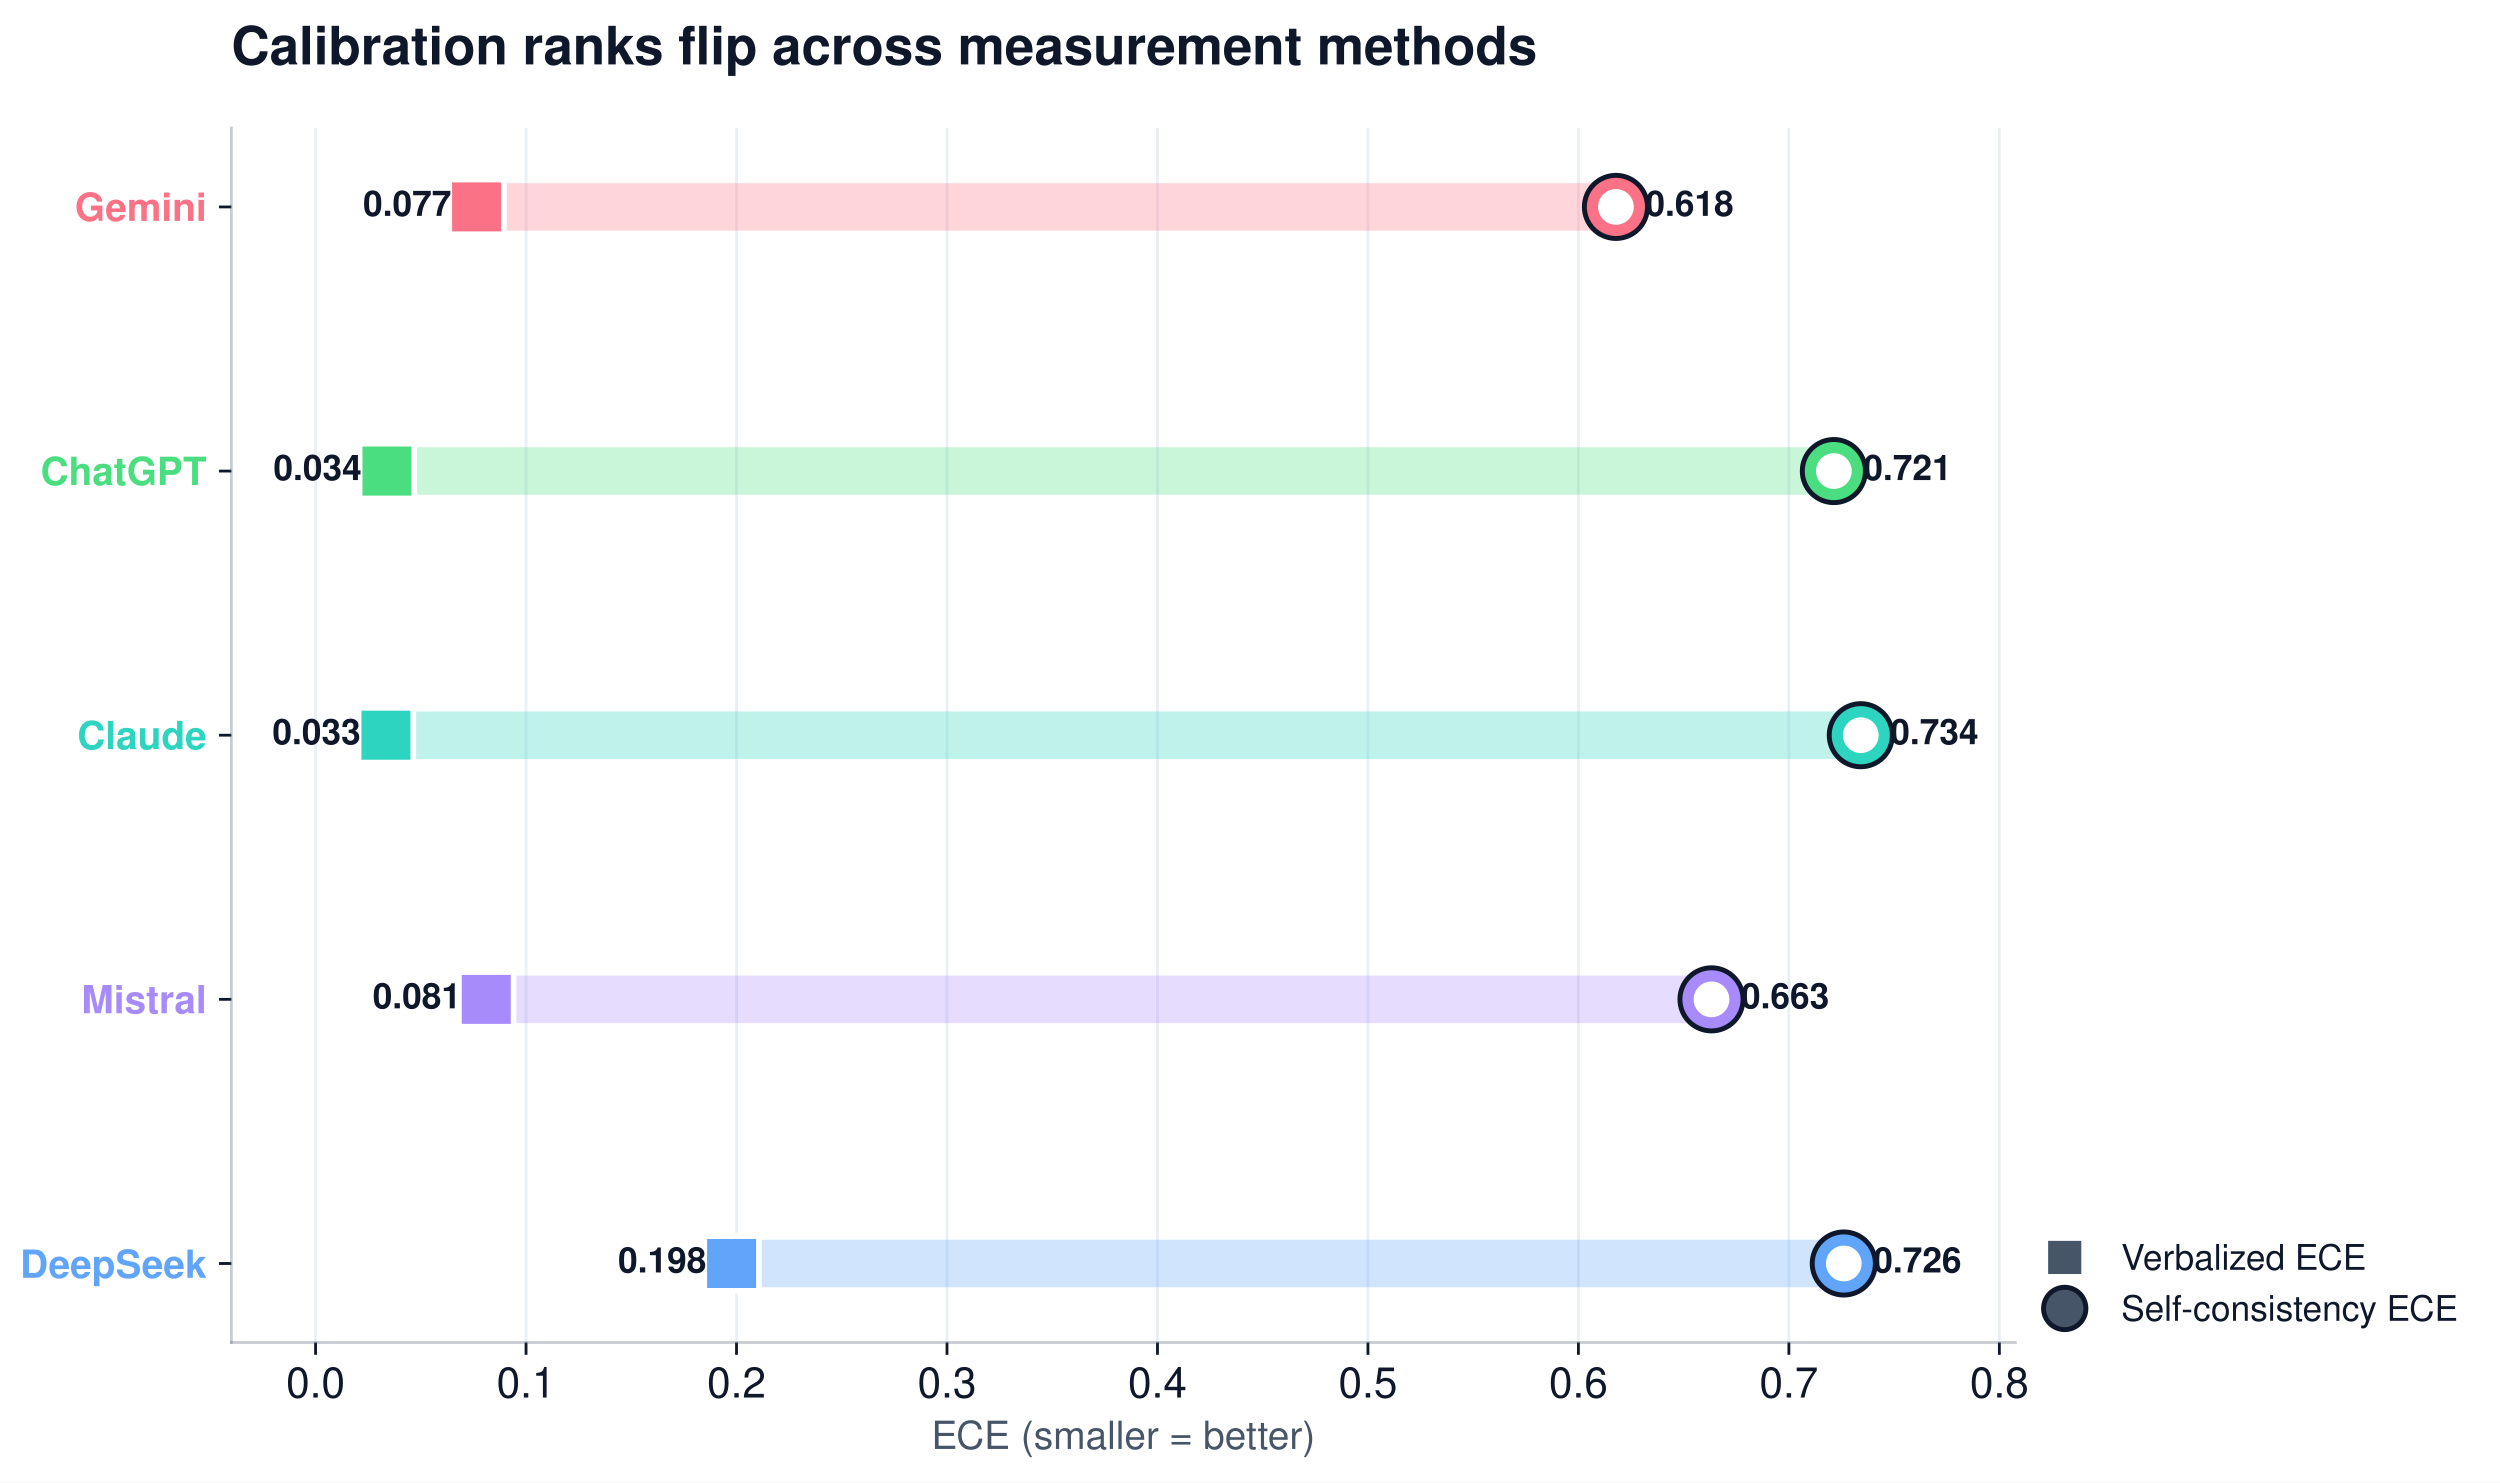
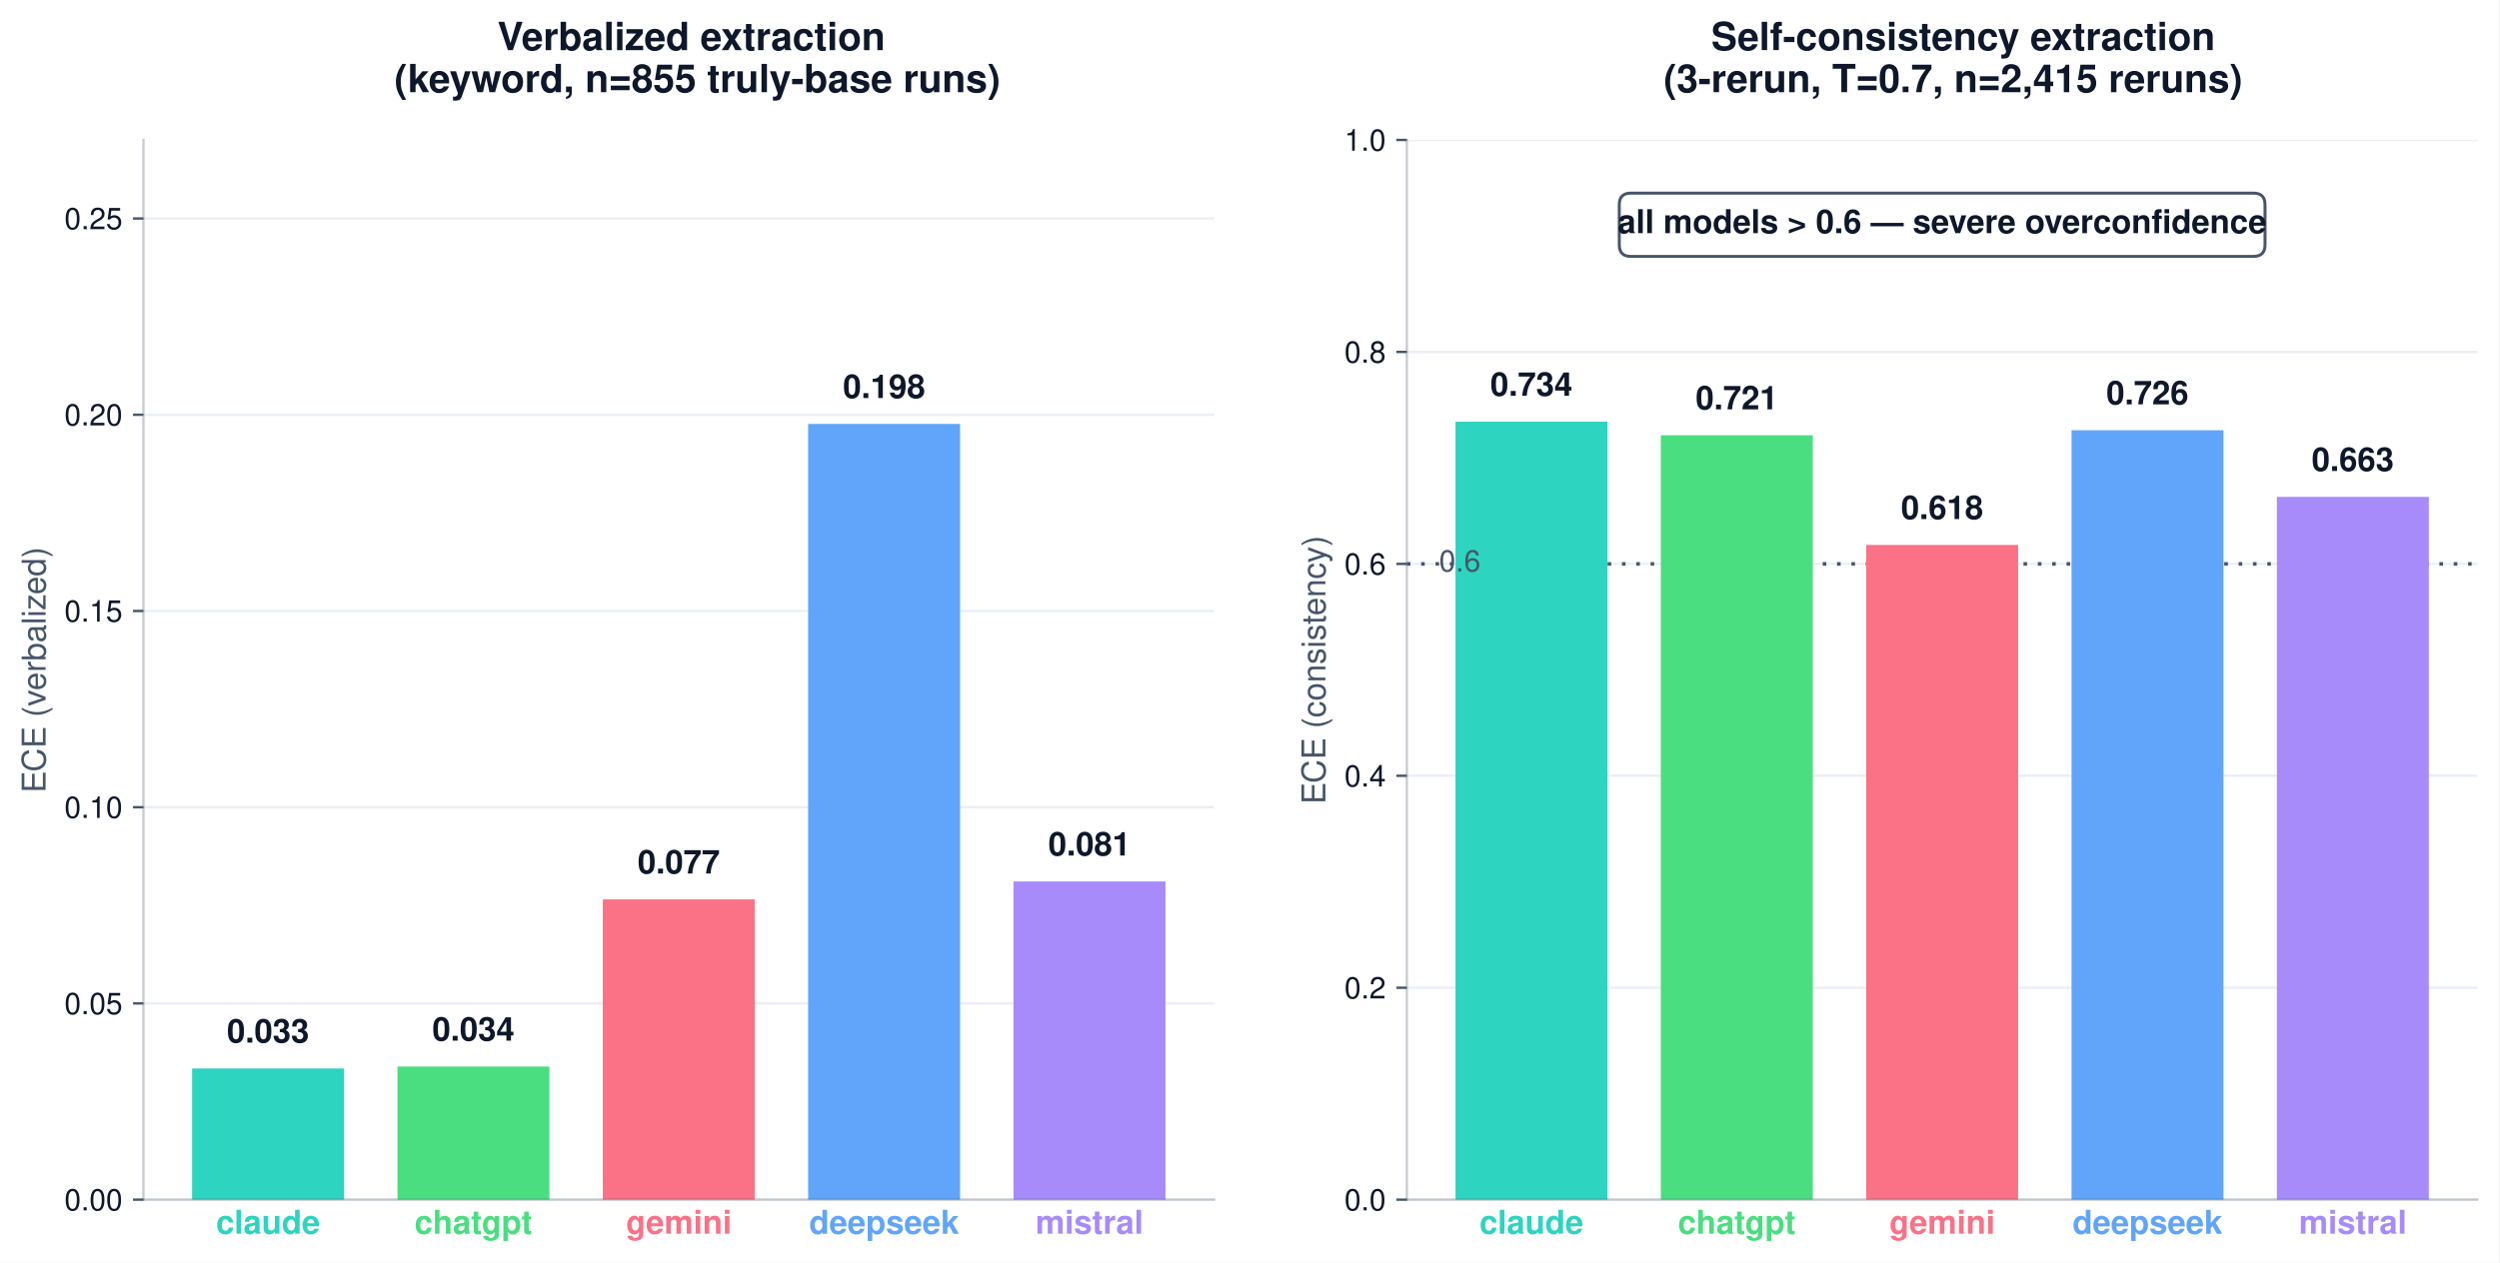
- <svg xmlns="http://www.w3.org/2000/svg" xmlns:xlink="http://www.w3.org/1999/xlink" width="708.422pt" height="420.075pt" viewBox="0 0 708.422 420.075" version="1.1">
+ <svg xmlns="http://www.w3.org/2000/svg" xmlns:xlink="http://www.w3.org/1999/xlink" width="836.411pt" height="422.738pt" viewBox="0 0 836.411 422.738" version="1.1">
  <defs>
    <style type="text/css">*{stroke-linejoin: round; stroke-linecap: butt}</style>
  </defs>
  <g id="figure_1">
    <g id="patch_1">
-       <path d="M 0 420.075  L 708.422 420.075  L 708.422 0  L 0 0  z " style="fill: #ffffff" />
+       <path d="M 0 422.738  L 836.411 422.738  L 836.411 0  L 0 0  z " style="fill: #ffffff" />
    </g>
    <g id="axes_1">
      <g id="patch_2">
-         <path d="M 65.567 380.416  L 571.077 380.416  L 571.077 36.253  L 65.567 36.253  z " style="fill: #ffffff" />
+         <path d="M 48.011 401.687  L 406.36 401.687  L 406.36 46.871  L 48.011 46.871  z " style="fill: #ffffff" />
      </g>
      <g id="matplotlib.axis_1">
        <g id="xtick_1">
-           <g id="line2d_1">
-             <path d="M 89.423 380.416  L 89.423 36.253  " clip-path="url(#p589577b8d1)" style="fill: none; stroke: #e2e8f0; stroke-opacity: 0.7; stroke-width: 0.8; stroke-linecap: square" />
-           </g>
-           <g id="line2d_2">
-             <defs>
-               <path id="m0f02cc2e3a" d="M 0 0  L 0 3.5  " style="stroke: #0f172a; stroke-width: 0.8" />
-             </defs>
-             <g>
-               <use xlink:href="#m0f02cc2e3a" x="89.423" y="380.416" style="fill: #0f172a; stroke: #0f172a; stroke-width: 0.8" />
-             </g>
-           </g>
+           <g id="line2d_1" />
          <g id="text_1">
-             <text style="font-size: 12px; font-family: 'Helvetica', 'Arial', 'DejaVu Sans', sans-serif; text-anchor: middle; fill: #0f172a" x="89.423" y="396.024" transform="rotate(-0 89.42326 396.0238)">0.0</text>
+             <text style="font-weight: 700; font-size: 11px; font-family: 'Helvetica', 'Arial', 'DejaVu Sans', sans-serif; text-anchor: middle; fill: #2dd4bf" x="89.729" y="413.078" transform="rotate(-0 89.72924 413.0782)">claude</text>
          </g>
        </g>
        <g id="xtick_2">
-           <g id="line2d_3">
-             <path d="M 149.065 380.416  L 149.065 36.253  " clip-path="url(#p589577b8d1)" style="fill: none; stroke: #e2e8f0; stroke-opacity: 0.7; stroke-width: 0.8; stroke-linecap: square" />
-           </g>
-           <g id="line2d_4">
-             <g>
-               <use xlink:href="#m0f02cc2e3a" x="149.065" y="380.416" style="fill: #0f172a; stroke: #0f172a; stroke-width: 0.8" />
-             </g>
-           </g>
+           <g id="line2d_2" />
          <g id="text_2">
-             <text style="font-size: 12px; font-family: 'Helvetica', 'Arial', 'DejaVu Sans', sans-serif; text-anchor: middle; fill: #0f172a" x="149.065" y="396.024" transform="rotate(-0 149.065 396.0238)">0.1</text>
+             <text style="font-weight: 700; font-size: 11px; font-family: 'Helvetica', 'Arial', 'DejaVu Sans', sans-serif; text-anchor: middle; fill: #4ade80" x="158.457" y="413.104" transform="rotate(-0 158.4574 413.1039)">chatgpt</text>
          </g>
        </g>
        <g id="xtick_3">
-           <g id="line2d_5">
-             <path d="M 208.707 380.416  L 208.707 36.253  " clip-path="url(#p589577b8d1)" style="fill: none; stroke: #e2e8f0; stroke-opacity: 0.7; stroke-width: 0.8; stroke-linecap: square" />
-           </g>
-           <g id="line2d_6">
-             <g>
-               <use xlink:href="#m0f02cc2e3a" x="208.707" y="380.416" style="fill: #0f172a; stroke: #0f172a; stroke-width: 0.8" />
-             </g>
-           </g>
+           <g id="line2d_3" />
          <g id="text_3">
-             <text style="font-size: 12px; font-family: 'Helvetica', 'Arial', 'DejaVu Sans', sans-serif; text-anchor: middle; fill: #0f172a" x="208.707" y="396.024" transform="rotate(-0 208.7067 396.0238)">0.2</text>
+             <text style="font-weight: 700; font-size: 11px; font-family: 'Helvetica', 'Arial', 'DejaVu Sans', sans-serif; text-anchor: middle; fill: #fb7185" x="227.186" y="413.078" transform="rotate(-0 227.1856 413.0782)">gemini</text>
          </g>
        </g>
        <g id="xtick_4">
-           <g id="line2d_7">
-             <path d="M 268.348 380.416  L 268.348 36.253  " clip-path="url(#p589577b8d1)" style="fill: none; stroke: #e2e8f0; stroke-opacity: 0.7; stroke-width: 0.8; stroke-linecap: square" />
-           </g>
-           <g id="line2d_8">
-             <g>
-               <use xlink:href="#m0f02cc2e3a" x="268.348" y="380.416" style="fill: #0f172a; stroke: #0f172a; stroke-width: 0.8" />
-             </g>
-           </g>
+           <g id="line2d_4" />
          <g id="text_4">
-             <text style="font-size: 12px; font-family: 'Helvetica', 'Arial', 'DejaVu Sans', sans-serif; text-anchor: middle; fill: #0f172a" x="268.348" y="396.024" transform="rotate(-0 268.3485 396.0238)">0.3</text>
+             <text style="font-weight: 700; font-size: 11px; font-family: 'Helvetica', 'Arial', 'DejaVu Sans', sans-serif; text-anchor: middle; fill: #60a5fa" x="295.914" y="413.104" transform="rotate(-0 295.9137 413.1039)">deepseek</text>
          </g>
        </g>
        <g id="xtick_5">
-           <g id="line2d_9">
-             <path d="M 327.99 380.416  L 327.99 36.253  " clip-path="url(#p589577b8d1)" style="fill: none; stroke: #e2e8f0; stroke-opacity: 0.7; stroke-width: 0.8; stroke-linecap: square" />
-           </g>
-           <g id="line2d_10">
-             <g>
-               <use xlink:href="#m0f02cc2e3a" x="327.99" y="380.416" style="fill: #0f172a; stroke: #0f172a; stroke-width: 0.8" />
-             </g>
-           </g>
+           <g id="line2d_5" />
          <g id="text_5">
-             <text style="font-size: 12px; font-family: 'Helvetica', 'Arial', 'DejaVu Sans', sans-serif; text-anchor: middle; fill: #0f172a" x="327.99" y="396.024" transform="rotate(-0 327.9902 396.0238)">0.4</text>
-           </g>
-         </g>
-         <g id="xtick_6">
-           <g id="line2d_11">
-             <path d="M 387.632 380.416  L 387.632 36.253  " clip-path="url(#p589577b8d1)" style="fill: none; stroke: #e2e8f0; stroke-opacity: 0.7; stroke-width: 0.8; stroke-linecap: square" />
-           </g>
-           <g id="line2d_12">
-             <g>
-               <use xlink:href="#m0f02cc2e3a" x="387.632" y="380.416" style="fill: #0f172a; stroke: #0f172a; stroke-width: 0.8" />
-             </g>
-           </g>
-           <g id="text_6">
-             <text style="font-size: 12px; font-family: 'Helvetica', 'Arial', 'DejaVu Sans', sans-serif; text-anchor: middle; fill: #0f172a" x="387.632" y="396.024" transform="rotate(-0 387.6319 396.0238)">0.5</text>
-           </g>
-         </g>
-         <g id="xtick_7">
-           <g id="line2d_13">
-             <path d="M 447.274 380.416  L 447.274 36.253  " clip-path="url(#p589577b8d1)" style="fill: none; stroke: #e2e8f0; stroke-opacity: 0.7; stroke-width: 0.8; stroke-linecap: square" />
-           </g>
-           <g id="line2d_14">
-             <g>
-               <use xlink:href="#m0f02cc2e3a" x="447.274" y="380.416" style="fill: #0f172a; stroke: #0f172a; stroke-width: 0.8" />
-             </g>
-           </g>
-           <g id="text_7">
-             <text style="font-size: 12px; font-family: 'Helvetica', 'Arial', 'DejaVu Sans', sans-serif; text-anchor: middle; fill: #0f172a" x="447.274" y="396.024" transform="rotate(-0 447.2737 396.0238)">0.6</text>
-           </g>
-         </g>
-         <g id="xtick_8">
-           <g id="line2d_15">
-             <path d="M 506.915 380.416  L 506.915 36.253  " clip-path="url(#p589577b8d1)" style="fill: none; stroke: #e2e8f0; stroke-opacity: 0.7; stroke-width: 0.8; stroke-linecap: square" />
-           </g>
-           <g id="line2d_16">
-             <g>
-               <use xlink:href="#m0f02cc2e3a" x="506.915" y="380.416" style="fill: #0f172a; stroke: #0f172a; stroke-width: 0.8" />
-             </g>
-           </g>
-           <g id="text_8">
-             <text style="font-size: 12px; font-family: 'Helvetica', 'Arial', 'DejaVu Sans', sans-serif; text-anchor: middle; fill: #0f172a" x="506.915" y="396.024" transform="rotate(-0 506.9154 396.0238)">0.7</text>
-           </g>
-         </g>
-         <g id="xtick_9">
-           <g id="line2d_17">
-             <path d="M 566.557 380.416  L 566.557 36.253  " clip-path="url(#p589577b8d1)" style="fill: none; stroke: #e2e8f0; stroke-opacity: 0.7; stroke-width: 0.8; stroke-linecap: square" />
-           </g>
-           <g id="line2d_18">
-             <g>
-               <use xlink:href="#m0f02cc2e3a" x="566.557" y="380.416" style="fill: #0f172a; stroke: #0f172a; stroke-width: 0.8" />
-             </g>
-           </g>
-           <g id="text_9">
-             <text style="font-size: 12px; font-family: 'Helvetica', 'Arial', 'DejaVu Sans', sans-serif; text-anchor: middle; fill: #0f172a" x="566.557" y="396.024" transform="rotate(-0 566.5571 396.0238)">0.8</text>
-           </g>
-         </g>
-         <g id="text_10">
-           <text style="font-size: 11px; font-family: 'Helvetica', 'Arial', 'DejaVu Sans', sans-serif; text-anchor: middle; fill: #475569" x="318.322" y="410.582" transform="rotate(-0 318.3216 410.5825)">ECE (smaller = better)</text>
+             <text style="font-weight: 700; font-size: 11px; font-family: 'Helvetica', 'Arial', 'DejaVu Sans', sans-serif; text-anchor: middle; fill: #a78bfa" x="364.642" y="413.078" transform="rotate(-0 364.6419 413.0782)">mistral</text>
+           </g>
        </g>
      </g>
      <g id="matplotlib.axis_2">
        <g id="ytick_1">
-           <g id="line2d_19">
+           <g id="line2d_6">
+             <path d="M 48.011 401.687  L 406.36 401.687  " clip-path="url(#p4d37d60628)" style="fill: none; stroke: #e2e8f0; stroke-opacity: 0.7; stroke-width: 0.8; stroke-linecap: square" />
+           </g>
+           <g id="line2d_7">
            <defs>
-               <path id="m37e18a5973" d="M 0 0  L -3.5 0  " style="stroke: #0f172a; stroke-width: 0.8" />
+               <path id="m465408cf88" d="M 0 0  L -3.5 0  " style="stroke: #475569; stroke-width: 0.8" />
            </defs>
            <g>
-               <use xlink:href="#m37e18a5973" x="65.567" y="58.633" style="fill: #0f172a; stroke: #0f172a; stroke-width: 0.8" />
+               <use xlink:href="#m465408cf88" x="48.011" y="401.687" style="fill: #475569; stroke: #475569; stroke-width: 0.8" />
+             </g>
+           </g>
+           <g id="text_6">
+             <text style="font-size: 10px; font-family: 'Helvetica', 'Arial', 'DejaVu Sans', sans-serif; text-anchor: end; fill: #0f172a" x="41.011" y="405.274" transform="rotate(-0 41.01125 405.2741)">0.00</text>
+           </g>
+         </g>
+         <g id="ytick_2">
+           <g id="line2d_8">
+             <path d="M 48.011 335.981  L 406.36 335.981  " clip-path="url(#p4d37d60628)" style="fill: none; stroke: #e2e8f0; stroke-opacity: 0.7; stroke-width: 0.8; stroke-linecap: square" />
+           </g>
+           <g id="line2d_9">
+             <g>
+               <use xlink:href="#m465408cf88" x="48.011" y="335.981" style="fill: #475569; stroke: #475569; stroke-width: 0.8" />
+             </g>
+           </g>
+           <g id="text_7">
+             <text style="font-size: 10px; font-family: 'Helvetica', 'Arial', 'DejaVu Sans', sans-serif; text-anchor: end; fill: #0f172a" x="41.011" y="339.567" transform="rotate(-0 41.01125 339.5674)">0.05</text>
+           </g>
+         </g>
+         <g id="ytick_3">
+           <g id="line2d_10">
+             <path d="M 48.011 270.274  L 406.36 270.274  " clip-path="url(#p4d37d60628)" style="fill: none; stroke: #e2e8f0; stroke-opacity: 0.7; stroke-width: 0.8; stroke-linecap: square" />
+           </g>
+           <g id="line2d_11">
+             <g>
+               <use xlink:href="#m465408cf88" x="48.011" y="270.274" style="fill: #475569; stroke: #475569; stroke-width: 0.8" />
+             </g>
+           </g>
+           <g id="text_8">
+             <text style="font-size: 10px; font-family: 'Helvetica', 'Arial', 'DejaVu Sans', sans-serif; text-anchor: end; fill: #0f172a" x="41.011" y="273.861" transform="rotate(-0 41.01125 273.8608)">0.10</text>
+           </g>
+         </g>
+         <g id="ytick_4">
+           <g id="line2d_12">
+             <path d="M 48.011 204.567  L 406.36 204.567  " clip-path="url(#p4d37d60628)" style="fill: none; stroke: #e2e8f0; stroke-opacity: 0.7; stroke-width: 0.8; stroke-linecap: square" />
+           </g>
+           <g id="line2d_13">
+             <g>
+               <use xlink:href="#m465408cf88" x="48.011" y="204.567" style="fill: #475569; stroke: #475569; stroke-width: 0.8" />
+             </g>
+           </g>
+           <g id="text_9">
+             <text style="font-size: 10px; font-family: 'Helvetica', 'Arial', 'DejaVu Sans', sans-serif; text-anchor: end; fill: #0f172a" x="41.011" y="208.154" transform="rotate(-0 41.01125 208.1541)">0.15</text>
+           </g>
+         </g>
+         <g id="ytick_5">
+           <g id="line2d_14">
+             <path d="M 48.011 138.861  L 406.36 138.861  " clip-path="url(#p4d37d60628)" style="fill: none; stroke: #e2e8f0; stroke-opacity: 0.7; stroke-width: 0.8; stroke-linecap: square" />
+           </g>
+           <g id="line2d_15">
+             <g>
+               <use xlink:href="#m465408cf88" x="48.011" y="138.861" style="fill: #475569; stroke: #475569; stroke-width: 0.8" />
+             </g>
+           </g>
+           <g id="text_10">
+             <text style="font-size: 10px; font-family: 'Helvetica', 'Arial', 'DejaVu Sans', sans-serif; text-anchor: end; fill: #0f172a" x="41.011" y="142.447" transform="rotate(-0 41.01125 142.4474)">0.20</text>
+           </g>
+         </g>
+         <g id="ytick_6">
+           <g id="line2d_16">
+             <path d="M 48.011 73.154  L 406.36 73.154  " clip-path="url(#p4d37d60628)" style="fill: none; stroke: #e2e8f0; stroke-opacity: 0.7; stroke-width: 0.8; stroke-linecap: square" />
+           </g>
+           <g id="line2d_17">
+             <g>
+               <use xlink:href="#m465408cf88" x="48.011" y="73.154" style="fill: #475569; stroke: #475569; stroke-width: 0.8" />
            </g>
          </g>
          <g id="text_11">
-             <text style="font-weight: 700; font-size: 11px; font-family: 'Helvetica', 'Arial', 'DejaVu Sans', sans-serif; text-anchor: end; fill: #fb7185" x="58.567" y="62.579" transform="rotate(-0 58.56656 62.57881)">Gemini</text>
-           </g>
-         </g>
-         <g id="ytick_2">
-           <g id="line2d_20">
-             <g>
-               <use xlink:href="#m37e18a5973" x="65.567" y="133.484" style="fill: #0f172a; stroke: #0f172a; stroke-width: 0.8" />
-             </g>
-           </g>
-           <g id="text_12">
-             <text style="font-weight: 700; font-size: 11px; font-family: 'Helvetica', 'Arial', 'DejaVu Sans', sans-serif; text-anchor: end; fill: #4ade80" x="58.567" y="137.429" transform="rotate(-0 58.56656 137.4293)">ChatGPT</text>
-           </g>
-         </g>
-         <g id="ytick_3">
-           <g id="line2d_21">
-             <g>
-               <use xlink:href="#m37e18a5973" x="65.567" y="208.334" style="fill: #0f172a; stroke: #0f172a; stroke-width: 0.8" />
-             </g>
-           </g>
-           <g id="text_13">
-             <text style="font-weight: 700; font-size: 11px; font-family: 'Helvetica', 'Arial', 'DejaVu Sans', sans-serif; text-anchor: end; fill: #2dd4bf" x="58.567" y="212.28" transform="rotate(-0 58.56656 212.2798)">Claude</text>
-           </g>
-         </g>
-         <g id="ytick_4">
-           <g id="line2d_22">
-             <g>
-               <use xlink:href="#m37e18a5973" x="65.567" y="283.185" style="fill: #0f172a; stroke: #0f172a; stroke-width: 0.8" />
-             </g>
-           </g>
-           <g id="text_14">
-             <text style="font-weight: 700; font-size: 11px; font-family: 'Helvetica', 'Arial', 'DejaVu Sans', sans-serif; text-anchor: end; fill: #a78bfa" x="58.567" y="287.13" transform="rotate(-0 58.56656 287.1302)">Mistral</text>
-           </g>
-         </g>
-         <g id="ytick_5">
+             <text style="font-size: 10px; font-family: 'Helvetica', 'Arial', 'DejaVu Sans', sans-serif; text-anchor: end; fill: #0f172a" x="41.011" y="76.741" transform="rotate(-0 41.01125 76.74076)">0.25</text>
+           </g>
+         </g>
+         <g id="text_12">
+           <text style="font-size: 11px; font-family: 'Helvetica', 'Arial', 'DejaVu Sans', sans-serif; text-anchor: middle; fill: #475569" x="15.258" y="224.279" transform="rotate(-90 15.2575 224.2794)">ECE (verbalized)</text>
+         </g>
+       </g>
+       <g id="patch_3">
+         <path d="M 64.3 401.687  L 115.159 401.687  L 115.159 357.755  L 64.3 357.755  z " clip-path="url(#p4d37d60628)" style="fill: #2dd4bf" />
+       </g>
+       <g id="patch_4">
+         <path d="M 133.028 401.687  L 183.887 401.687  L 183.887 357.114  L 133.028 357.114  z " clip-path="url(#p4d37d60628)" style="fill: #4ade80" />
+       </g>
+       <g id="patch_5">
+         <path d="M 201.756 401.687  L 252.615 401.687  L 252.615 301.142  L 201.756 301.142  z " clip-path="url(#p4d37d60628)" style="fill: #fb7185" />
+       </g>
+       <g id="patch_6">
+         <path d="M 270.484 401.687  L 321.343 401.687  L 321.343 141.935  L 270.484 141.935  z " clip-path="url(#p4d37d60628)" style="fill: #60a5fa" />
+       </g>
+       <g id="patch_7">
+         <path d="M 339.212 401.687  L 390.071 401.687  L 390.071 295.122  L 339.212 295.122  z " clip-path="url(#p4d37d60628)" style="fill: #a78bfa" />
+       </g>
+       <g id="patch_8">
+         <path d="M 48.011 401.687  L 48.011 46.871  " style="fill: none; opacity: 0.3; stroke: #475569; stroke-width: 0.8; stroke-linejoin: miter; stroke-linecap: square" />
+       </g>
+       <g id="patch_9">
+         <path d="M 48.011 401.687  L 406.36 401.687  " style="fill: none; opacity: 0.3; stroke: #475569; stroke-width: 0.8; stroke-linejoin: miter; stroke-linecap: square" />
+       </g>
+       <g id="text_13">
+         <text style="font-weight: 700; font-size: 11px; font-family: 'Helvetica', 'Arial', 'DejaVu Sans', sans-serif; text-anchor: middle; fill: #0f172a" x="89.729" y="349.075" transform="rotate(-0 89.72924 349.0753)">0.033</text>
+       </g>
+       <g id="text_14">
+         <text style="font-weight: 700; font-size: 11px; font-family: 'Helvetica', 'Arial', 'DejaVu Sans', sans-serif; text-anchor: middle; fill: #0f172a" x="158.457" y="348.435" transform="rotate(-0 158.4574 348.4349)">0.034</text>
+       </g>
+       <g id="text_15">
+         <text style="font-weight: 700; font-size: 11px; font-family: 'Helvetica', 'Arial', 'DejaVu Sans', sans-serif; text-anchor: middle; fill: #0f172a" x="227.186" y="292.463" transform="rotate(-0 227.1856 292.4626)">0.077</text>
+       </g>
+       <g id="text_16">
+         <text style="font-weight: 700; font-size: 11px; font-family: 'Helvetica', 'Arial', 'DejaVu Sans', sans-serif; text-anchor: middle; fill: #0f172a" x="295.914" y="133.255" transform="rotate(-0 295.9137 133.2552)">0.198</text>
+       </g>
+       <g id="text_17">
+         <text style="font-weight: 700; font-size: 11px; font-family: 'Helvetica', 'Arial', 'DejaVu Sans', sans-serif; text-anchor: middle; fill: #0f172a" x="364.642" y="286.443" transform="rotate(-0 364.6419 286.4427)">0.081</text>
+       </g>
+       <g id="text_18">
+         <text style="font-weight: 700; font-size: 13px; font-family: 'Helvetica', 'Arial', 'DejaVu Sans', sans-serif; fill: #0f172a" transform="translate(166.4898 16.78831)">Verbalized extraction</text>
+         <text style="font-weight: 700; font-size: 13px; font-family: 'Helvetica', 'Arial', 'DejaVu Sans', sans-serif; fill: #0f172a" transform="translate(131.9961 30.87138)">(keyword, n=855 truly-base runs)</text>
+       </g>
+     </g>
+     <g id="axes_2">
+       <g id="patch_10">
+         <path d="M 470.863 401.687  L 829.211 401.687  L 829.211 46.871  L 470.863 46.871  z " style="fill: #ffffff" />
+       </g>
+       <g id="matplotlib.axis_3">
+         <g id="xtick_6">
+           <g id="line2d_18" />
+           <g id="text_19">
+             <text style="font-weight: 700; font-size: 11px; font-family: 'Helvetica', 'Arial', 'DejaVu Sans', sans-serif; text-anchor: middle; fill: #2dd4bf" x="512.581" y="413.078" transform="rotate(-0 512.5806 413.0782)">claude</text>
+           </g>
+         </g>
+         <g id="xtick_7">
+           <g id="line2d_19" />
+           <g id="text_20">
+             <text style="font-weight: 700; font-size: 11px; font-family: 'Helvetica', 'Arial', 'DejaVu Sans', sans-serif; text-anchor: middle; fill: #4ade80" x="581.309" y="413.104" transform="rotate(-0 581.3088 413.1039)">chatgpt</text>
+           </g>
+         </g>
+         <g id="xtick_8">
+           <g id="line2d_20" />
+           <g id="text_21">
+             <text style="font-weight: 700; font-size: 11px; font-family: 'Helvetica', 'Arial', 'DejaVu Sans', sans-serif; text-anchor: middle; fill: #fb7185" x="650.037" y="413.078" transform="rotate(-0 650.0369 413.0782)">gemini</text>
+           </g>
+         </g>
+         <g id="xtick_9">
+           <g id="line2d_21" />
+           <g id="text_22">
+             <text style="font-weight: 700; font-size: 11px; font-family: 'Helvetica', 'Arial', 'DejaVu Sans', sans-serif; text-anchor: middle; fill: #60a5fa" x="718.765" y="413.104" transform="rotate(-0 718.7651 413.1039)">deepseek</text>
+           </g>
+         </g>
+         <g id="xtick_10">
+           <g id="line2d_22" />
+           <g id="text_23">
+             <text style="font-weight: 700; font-size: 11px; font-family: 'Helvetica', 'Arial', 'DejaVu Sans', sans-serif; text-anchor: middle; fill: #a78bfa" x="787.493" y="413.078" transform="rotate(-0 787.4933 413.0782)">mistral</text>
+           </g>
+         </g>
+       </g>
+       <g id="matplotlib.axis_4">
+         <g id="ytick_7">
          <g id="line2d_23">
-             <g>
-               <use xlink:href="#m37e18a5973" x="65.567" y="358.035" style="fill: #0f172a; stroke: #0f172a; stroke-width: 0.8" />
-             </g>
-           </g>
-           <g id="text_15">
-             <text style="font-weight: 700; font-size: 11px; font-family: 'Helvetica', 'Arial', 'DejaVu Sans', sans-serif; text-anchor: end; fill: #60a5fa" x="58.567" y="362.088" transform="rotate(-0 58.56656 362.0881)">DeepSeek</text>
-           </g>
-         </g>
-       </g>
-       <g id="patch_3">
-         <path d="M 135.056 51.897  L 457.905 51.897  L 457.905 65.37  L 135.056 65.37  z " clip-path="url(#p589577b8d1)" style="fill: #fb7185; opacity: 0.3" />
-       </g>
-       <g id="patch_4">
-         <path d="M 109.653 126.747  L 519.659 126.747  L 519.659 140.22  L 109.653 140.22  z " clip-path="url(#p589577b8d1)" style="fill: #4ade80; opacity: 0.3" />
-       </g>
-       <g id="patch_5">
-         <path d="M 109.362 201.598  L 527.29 201.598  L 527.29 215.071  L 109.362 215.071  z " clip-path="url(#p589577b8d1)" style="fill: #2dd4bf; opacity: 0.3" />
-       </g>
-       <g id="patch_6">
-         <path d="M 137.788 276.448  L 484.985 276.448  L 484.985 289.921  L 137.788 289.921  z " clip-path="url(#p589577b8d1)" style="fill: #a78bfa; opacity: 0.3" />
-       </g>
-       <g id="patch_7">
-         <path d="M 207.312 351.299  L 522.474 351.299  L 522.474 364.772  L 207.312 364.772  z " clip-path="url(#p589577b8d1)" style="fill: #60a5fa; opacity: 0.3" />
-       </g>
-       <g id="patch_8">
-         <path d="M 65.567 380.416  L 65.567 36.253  " style="fill: none; opacity: 0.3; stroke: #475569; stroke-width: 0.8; stroke-linejoin: miter; stroke-linecap: square" />
-       </g>
-       <g id="patch_9">
-         <path d="M 65.567 380.416  L 571.077 380.416  " style="fill: none; opacity: 0.3; stroke: #475569; stroke-width: 0.8; stroke-linejoin: miter; stroke-linecap: square" />
-       </g>
-       <g id="PathCollection_1">
-         <defs>
-           <path id="mabb46703cf" d="M -7.746 7.746  L 7.746 7.746  L 7.746 -7.746  L -7.746 -7.746  z " style="stroke: #ffffff; stroke-width: 1.6" />
-         </defs>
-         <g clip-path="url(#p589577b8d1)">
-           <use xlink:href="#mabb46703cf" x="135.056" y="58.633" style="fill: #fb7185; stroke: #ffffff; stroke-width: 1.6" />
-         </g>
-       </g>
-       <g id="PathCollection_2">
-         <defs>
-           <path id="maa3b8b1311" d="M 0 8.944  C 2.372 8.944 4.647 8.002 6.325 6.325  C 8.002 4.647 8.944 2.372 8.944 0  C 8.944 -2.372 8.002 -4.647 6.325 -6.325  C 4.647 -8.002 2.372 -8.944 0 -8.944  C -2.372 -8.944 -4.647 -8.002 -6.325 -6.325  C -8.002 -4.647 -8.944 -2.372 -8.944 0  C -8.944 2.372 -8.002 4.647 -6.325 6.325  C -4.647 8.002 -2.372 8.944 0 8.944  z " style="stroke: #0f172a; stroke-width: 1.4" />
-         </defs>
-         <g clip-path="url(#p589577b8d1)">
-           <use xlink:href="#maa3b8b1311" x="457.905" y="58.633" style="fill: #fb7185; stroke: #0f172a; stroke-width: 1.4" />
-         </g>
-       </g>
-       <g id="PathCollection_3">
-         <defs>
-           <path id="m60ca6f9d58" d="M -7.746 7.746  L 7.746 7.746  L 7.746 -7.746  L -7.746 -7.746  z " style="stroke: #ffffff; stroke-width: 1.6" />
-         </defs>
-         <g clip-path="url(#p589577b8d1)">
-           <use xlink:href="#m60ca6f9d58" x="109.653" y="133.484" style="fill: #4ade80; stroke: #ffffff; stroke-width: 1.6" />
-         </g>
-       </g>
-       <g id="PathCollection_4">
-         <defs>
-           <path id="mfe2cff156c" d="M 0 8.944  C 2.372 8.944 4.647 8.002 6.325 6.325  C 8.002 4.647 8.944 2.372 8.944 0  C 8.944 -2.372 8.002 -4.647 6.325 -6.325  C 4.647 -8.002 2.372 -8.944 0 -8.944  C -2.372 -8.944 -4.647 -8.002 -6.325 -6.325  C -8.002 -4.647 -8.944 -2.372 -8.944 0  C -8.944 2.372 -8.002 4.647 -6.325 6.325  C -4.647 8.002 -2.372 8.944 0 8.944  z " style="stroke: #0f172a; stroke-width: 1.4" />
-         </defs>
-         <g clip-path="url(#p589577b8d1)">
-           <use xlink:href="#mfe2cff156c" x="519.659" y="133.484" style="fill: #4ade80; stroke: #0f172a; stroke-width: 1.4" />
-         </g>
-       </g>
-       <g id="PathCollection_5">
-         <defs>
-           <path id="m6b8f0c0fa2" d="M -7.746 7.746  L 7.746 7.746  L 7.746 -7.746  L -7.746 -7.746  z " style="stroke: #ffffff; stroke-width: 1.6" />
-         </defs>
-         <g clip-path="url(#p589577b8d1)">
-           <use xlink:href="#m6b8f0c0fa2" x="109.362" y="208.334" style="fill: #2dd4bf; stroke: #ffffff; stroke-width: 1.6" />
-         </g>
-       </g>
-       <g id="PathCollection_6">
-         <defs>
-           <path id="md6d6c5db9b" d="M 0 8.944  C 2.372 8.944 4.647 8.002 6.325 6.325  C 8.002 4.647 8.944 2.372 8.944 0  C 8.944 -2.372 8.002 -4.647 6.325 -6.325  C 4.647 -8.002 2.372 -8.944 0 -8.944  C -2.372 -8.944 -4.647 -8.002 -6.325 -6.325  C -8.002 -4.647 -8.944 -2.372 -8.944 0  C -8.944 2.372 -8.002 4.647 -6.325 6.325  C -4.647 8.002 -2.372 8.944 0 8.944  z " style="stroke: #0f172a; stroke-width: 1.4" />
-         </defs>
-         <g clip-path="url(#p589577b8d1)">
-           <use xlink:href="#md6d6c5db9b" x="527.29" y="208.334" style="fill: #2dd4bf; stroke: #0f172a; stroke-width: 1.4" />
-         </g>
-       </g>
-       <g id="PathCollection_7">
-         <defs>
-           <path id="mdb3ee43f62" d="M -7.746 7.746  L 7.746 7.746  L 7.746 -7.746  L -7.746 -7.746  z " style="stroke: #ffffff; stroke-width: 1.6" />
-         </defs>
-         <g clip-path="url(#p589577b8d1)">
-           <use xlink:href="#mdb3ee43f62" x="137.788" y="283.185" style="fill: #a78bfa; stroke: #ffffff; stroke-width: 1.6" />
-         </g>
-       </g>
-       <g id="PathCollection_8">
-         <defs>
-           <path id="m62f8445bd3" d="M 0 8.944  C 2.372 8.944 4.647 8.002 6.325 6.325  C 8.002 4.647 8.944 2.372 8.944 0  C 8.944 -2.372 8.002 -4.647 6.325 -6.325  C 4.647 -8.002 2.372 -8.944 0 -8.944  C -2.372 -8.944 -4.647 -8.002 -6.325 -6.325  C -8.002 -4.647 -8.944 -2.372 -8.944 0  C -8.944 2.372 -8.002 4.647 -6.325 6.325  C -4.647 8.002 -2.372 8.944 0 8.944  z " style="stroke: #0f172a; stroke-width: 1.4" />
-         </defs>
-         <g clip-path="url(#p589577b8d1)">
-           <use xlink:href="#m62f8445bd3" x="484.985" y="283.185" style="fill: #a78bfa; stroke: #0f172a; stroke-width: 1.4" />
-         </g>
-       </g>
-       <g id="PathCollection_9">
-         <defs>
-           <path id="mb4dcc02bbf" d="M -7.746 7.746  L 7.746 7.746  L 7.746 -7.746  L -7.746 -7.746  z " style="stroke: #ffffff; stroke-width: 1.6" />
-         </defs>
-         <g clip-path="url(#p589577b8d1)">
-           <use xlink:href="#mb4dcc02bbf" x="207.312" y="358.035" style="fill: #60a5fa; stroke: #ffffff; stroke-width: 1.6" />
-         </g>
-       </g>
-       <g id="PathCollection_10">
-         <defs>
-           <path id="m55cc45db07" d="M 0 8.944  C 2.372 8.944 4.647 8.002 6.325 6.325  C 8.002 4.647 8.944 2.372 8.944 0  C 8.944 -2.372 8.002 -4.647 6.325 -6.325  C 4.647 -8.002 2.372 -8.944 0 -8.944  C -2.372 -8.944 -4.647 -8.002 -6.325 -6.325  C -8.002 -4.647 -8.944 -2.372 -8.944 0  C -8.944 2.372 -8.002 4.647 -6.325 6.325  C -4.647 8.002 -2.372 8.944 0 8.944  z " style="stroke: #0f172a; stroke-width: 1.4" />
-         </defs>
-         <g clip-path="url(#p589577b8d1)">
-           <use xlink:href="#m55cc45db07" x="522.474" y="358.035" style="fill: #60a5fa; stroke: #0f172a; stroke-width: 1.4" />
-         </g>
-       </g>
-       <g id="text_16">
-         <text style="font-weight: 700; font-size: 15px; font-family: 'Helvetica', 'Arial', 'DejaVu Sans', sans-serif; text-anchor: start; fill: #0f172a" x="65.567" y="18.253" transform="rotate(-0 65.56656 18.25313)">Calibration ranks flip across measurement methods</text>
-       </g>
-       <g id="PathCollection_11">
-         <path d="M 457.905 63.693  C 459.247 63.693 460.534 63.16 461.483 62.211  C 462.432 61.262 462.965 59.975 462.965 58.633  C 462.965 57.292 462.432 56.005 461.483 55.056  C 460.534 54.107 459.247 53.574 457.905 53.574  C 456.564 53.574 455.277 54.107 454.328 55.056  C 453.379 56.005 452.846 57.292 452.846 58.633  C 452.846 59.975 453.379 61.262 454.328 62.211  C 455.277 63.16 456.564 63.693 457.905 63.693  z " clip-path="url(#p589577b8d1)" style="fill: #ffffff" />
-       </g>
-       <g id="PathCollection_12">
-         <path d="M 519.659 138.544  C 521.001 138.544 522.288 138.01 523.236 137.062  C 524.185 136.113 524.718 134.826 524.718 133.484  C 524.718 132.142 524.185 130.855 523.236 129.906  C 522.288 128.957 521.001 128.424 519.659 128.424  C 518.317 128.424 517.03 128.957 516.081 129.906  C 515.132 130.855 514.599 132.142 514.599 133.484  C 514.599 134.826 515.132 136.113 516.081 137.062  C 517.03 138.01 518.317 138.544 519.659 138.544  z " clip-path="url(#p589577b8d1)" style="fill: #ffffff" />
-       </g>
-       <g id="PathCollection_13">
-         <path d="M 527.29 213.394  C 528.632 213.394 529.919 212.861 530.868 211.912  C 531.816 210.963 532.35 209.676 532.35 208.334  C 532.35 206.993 531.816 205.705 530.868 204.757  C 529.919 203.808 528.632 203.275 527.29 203.275  C 525.948 203.275 524.661 203.808 523.712 204.757  C 522.763 205.705 522.23 206.993 522.23 208.334  C 522.23 209.676 522.763 210.963 523.712 211.912  C 524.661 212.861 525.948 213.394 527.29 213.394  z " clip-path="url(#p589577b8d1)" style="fill: #ffffff" />
-       </g>
-       <g id="PathCollection_14">
-         <path d="M 484.985 288.244  C 486.327 288.244 487.614 287.711 488.563 286.763  C 489.512 285.814 490.045 284.527 490.045 283.185  C 490.045 281.843 489.512 280.556 488.563 279.607  C 487.614 278.658 486.327 278.125 484.985 278.125  C 483.643 278.125 482.356 278.658 481.407 279.607  C 480.458 280.556 479.925 281.843 479.925 283.185  C 479.925 284.527 480.458 285.814 481.407 286.763  C 482.356 287.711 483.643 288.244 484.985 288.244  z " clip-path="url(#p589577b8d1)" style="fill: #ffffff" />
-       </g>
-       <g id="PathCollection_15">
-         <path d="M 522.474 363.095  C 523.816 363.095 525.103 362.562 526.052 361.613  C 527.001 360.664 527.534 359.377 527.534 358.035  C 527.534 356.693 527.001 355.406 526.052 354.458  C 525.103 353.509 523.816 352.976 522.474 352.976  C 521.132 352.976 519.845 353.509 518.896 354.458  C 517.948 355.406 517.414 356.693 517.414 358.035  C 517.414 359.377 517.948 360.664 518.896 361.613  C 519.845 362.562 521.132 363.095 522.474 363.095  z " clip-path="url(#p589577b8d1)" style="fill: #ffffff" />
-       </g>
-       <g id="text_17">
-         <text style="font-weight: 700; font-size: 10px; font-family: 'Helvetica', 'Arial', 'DejaVu Sans', sans-serif; text-anchor: end; fill: #0f172a" x="127.899" y="61.178" transform="rotate(-0 127.8986 61.17795)">0.077</text>
-       </g>
-       <g id="text_18">
-         <text style="font-weight: 700; font-size: 10px; font-family: 'Helvetica', 'Arial', 'DejaVu Sans', sans-serif; text-anchor: start; fill: #0f172a" x="466.255" y="61.178" transform="rotate(-0 466.2553 61.17795)">0.618</text>
-       </g>
-       <g id="text_19">
-         <text style="font-weight: 700; font-size: 10px; font-family: 'Helvetica', 'Arial', 'DejaVu Sans', sans-serif; text-anchor: end; fill: #0f172a" x="102.496" y="136.028" transform="rotate(-0 102.4956 136.0284)">0.034</text>
-       </g>
-       <g id="text_20">
-         <text style="font-weight: 700; font-size: 10px; font-family: 'Helvetica', 'Arial', 'DejaVu Sans', sans-serif; text-anchor: start; fill: #0f172a" x="528.009" y="136.028" transform="rotate(-0 528.0086 136.0284)">0.721</text>
-       </g>
-       <g id="text_21">
-         <text style="font-weight: 700; font-size: 10px; font-family: 'Helvetica', 'Arial', 'DejaVu Sans', sans-serif; text-anchor: end; fill: #0f172a" x="102.205" y="210.879" transform="rotate(-0 102.205 210.8789)">0.033</text>
-       </g>
-       <g id="text_22">
-         <text style="font-weight: 700; font-size: 10px; font-family: 'Helvetica', 'Arial', 'DejaVu Sans', sans-serif; text-anchor: start; fill: #0f172a" x="535.64" y="210.879" transform="rotate(-0 535.6397 210.8789)">0.734</text>
-       </g>
-       <g id="text_23">
-         <text style="font-weight: 700; font-size: 10px; font-family: 'Helvetica', 'Arial', 'DejaVu Sans', sans-serif; text-anchor: end; fill: #0f172a" x="130.631" y="285.729" transform="rotate(-0 130.6307 285.7294)">0.081</text>
-       </g>
-       <g id="text_24">
-         <text style="font-weight: 700; font-size: 10px; font-family: 'Helvetica', 'Arial', 'DejaVu Sans', sans-serif; text-anchor: start; fill: #0f172a" x="493.335" y="285.729" transform="rotate(-0 493.3349 285.7294)">0.663</text>
-       </g>
-       <g id="text_25">
-         <text style="font-weight: 700; font-size: 10px; font-family: 'Helvetica', 'Arial', 'DejaVu Sans', sans-serif; text-anchor: end; fill: #0f172a" x="200.155" y="360.58" transform="rotate(-0 200.1546 360.5799)">0.198</text>
-       </g>
-       <g id="text_26">
-         <text style="font-weight: 700; font-size: 10px; font-family: 'Helvetica', 'Arial', 'DejaVu Sans', sans-serif; text-anchor: start; fill: #0f172a" x="530.824" y="360.58" transform="rotate(-0 530.8239 360.5799)">0.726</text>
-       </g>
-       <g id="legend_1">
-         <g id="line2d_24">
-           <defs>
-             <path id="mf5f8b4b685" d="M -5.5 5.5  L 5.5 5.5  L 5.5 -5.5  L -5.5 -5.5  z " style="stroke: #ffffff; stroke-width: 1.6; stroke-linejoin: miter" />
-           </defs>
-           <g>
-             <use xlink:href="#mf5f8b4b685" x="585.077" y="356.319" style="fill: #475569; stroke: #ffffff; stroke-width: 1.6; stroke-linejoin: miter" />
-           </g>
-         </g>
-         <g id="text_27">
-           <text style="font-size: 10px; font-family: 'Helvetica', 'Arial', 'DejaVu Sans', sans-serif; text-anchor: start; fill: #0f172a" x="601.077" y="359.819" transform="rotate(-0 601.0766 359.8188)">Verbalized ECE</text>
-         </g>
-         <g id="line2d_25">
-           <defs>
-             <path id="md6a0a09706" d="M 0 6  C 1.591 6 3.117 5.368 4.243 4.243  C 5.368 3.117 6 1.591 6 0  C 6 -1.591 5.368 -3.117 4.243 -4.243  C 3.117 -5.368 1.591 -6 0 -6  C -1.591 -6 -3.117 -5.368 -4.243 -4.243  C -5.368 -3.117 -6 -1.591 -6 0  C -6 1.591 -5.368 3.117 -4.243 4.243  C -3.117 5.368 -1.591 6 0 6  z " style="stroke: #0f172a; stroke-width: 1.4" />
-           </defs>
-           <g>
-             <use xlink:href="#md6a0a09706" x="585.077" y="370.772" style="fill: #475569; stroke: #0f172a; stroke-width: 1.4" />
-           </g>
-         </g>
-         <g id="text_28">
-           <text style="font-size: 10px; font-family: 'Helvetica', 'Arial', 'DejaVu Sans', sans-serif; text-anchor: start; fill: #0f172a" x="601.077" y="374.272" transform="rotate(-0 601.0766 374.2719)">Self-consistency ECE</text>
-         </g>
+             <path d="M 470.863 401.687  L 829.211 401.687  " clip-path="url(#p0ec2e1afb4)" style="fill: none; stroke: #e2e8f0; stroke-opacity: 0.7; stroke-width: 0.8; stroke-linecap: square" />
+           </g>
+           <g id="line2d_24">
+             <g>
+               <use xlink:href="#m465408cf88" x="470.863" y="401.687" style="fill: #475569; stroke: #475569; stroke-width: 0.8" />
+             </g>
+           </g>
+           <g id="text_24">
+             <text style="font-size: 10px; font-family: 'Helvetica', 'Arial', 'DejaVu Sans', sans-serif; text-anchor: end; fill: #0f172a" x="463.863" y="405.274" transform="rotate(-0 463.8626 405.2741)">0.0</text>
+           </g>
+         </g>
+         <g id="ytick_8">
+           <g id="line2d_25">
+             <path d="M 470.863 330.724  L 829.211 330.724  " clip-path="url(#p0ec2e1afb4)" style="fill: none; stroke: #e2e8f0; stroke-opacity: 0.7; stroke-width: 0.8; stroke-linecap: square" />
+           </g>
+           <g id="line2d_26">
+             <g>
+               <use xlink:href="#m465408cf88" x="470.863" y="330.724" style="fill: #475569; stroke: #475569; stroke-width: 0.8" />
+             </g>
+           </g>
+           <g id="text_25">
+             <text style="font-size: 10px; font-family: 'Helvetica', 'Arial', 'DejaVu Sans', sans-serif; text-anchor: end; fill: #0f172a" x="463.863" y="334.311" transform="rotate(-0 463.8626 334.3109)">0.2</text>
+           </g>
+         </g>
+         <g id="ytick_9">
+           <g id="line2d_27">
+             <path d="M 470.863 259.761  L 829.211 259.761  " clip-path="url(#p0ec2e1afb4)" style="fill: none; stroke: #e2e8f0; stroke-opacity: 0.7; stroke-width: 0.8; stroke-linecap: square" />
+           </g>
+           <g id="line2d_28">
+             <g>
+               <use xlink:href="#m465408cf88" x="470.863" y="259.761" style="fill: #475569; stroke: #475569; stroke-width: 0.8" />
+             </g>
+           </g>
+           <g id="text_26">
+             <text style="font-size: 10px; font-family: 'Helvetica', 'Arial', 'DejaVu Sans', sans-serif; text-anchor: end; fill: #0f172a" x="463.863" y="263.348" transform="rotate(-0 463.8626 263.3477)">0.4</text>
+           </g>
+         </g>
+         <g id="ytick_10">
+           <g id="line2d_29">
+             <path d="M 470.863 188.798  L 829.211 188.798  " clip-path="url(#p0ec2e1afb4)" style="fill: none; stroke: #e2e8f0; stroke-opacity: 0.7; stroke-width: 0.8; stroke-linecap: square" />
+           </g>
+           <g id="line2d_30">
+             <g>
+               <use xlink:href="#m465408cf88" x="470.863" y="188.798" style="fill: #475569; stroke: #475569; stroke-width: 0.8" />
+             </g>
+           </g>
+           <g id="text_27">
+             <text style="font-size: 10px; font-family: 'Helvetica', 'Arial', 'DejaVu Sans', sans-serif; text-anchor: end; fill: #0f172a" x="463.863" y="192.384" transform="rotate(-0 463.8626 192.3845)">0.6</text>
+           </g>
+         </g>
+         <g id="ytick_11">
+           <g id="line2d_31">
+             <path d="M 470.863 117.835  L 829.211 117.835  " clip-path="url(#p0ec2e1afb4)" style="fill: none; stroke: #e2e8f0; stroke-opacity: 0.7; stroke-width: 0.8; stroke-linecap: square" />
+           </g>
+           <g id="line2d_32">
+             <g>
+               <use xlink:href="#m465408cf88" x="470.863" y="117.835" style="fill: #475569; stroke: #475569; stroke-width: 0.8" />
+             </g>
+           </g>
+           <g id="text_28">
+             <text style="font-size: 10px; font-family: 'Helvetica', 'Arial', 'DejaVu Sans', sans-serif; text-anchor: end; fill: #0f172a" x="463.863" y="121.421" transform="rotate(-0 463.8626 121.4213)">0.8</text>
+           </g>
+         </g>
+         <g id="ytick_12">
+           <g id="line2d_33">
+             <path d="M 470.863 46.871  L 829.211 46.871  " clip-path="url(#p0ec2e1afb4)" style="fill: none; stroke: #e2e8f0; stroke-opacity: 0.7; stroke-width: 0.8; stroke-linecap: square" />
+           </g>
+           <g id="line2d_34">
+             <g>
+               <use xlink:href="#m465408cf88" x="470.863" y="46.871" style="fill: #475569; stroke: #475569; stroke-width: 0.8" />
+             </g>
+           </g>
+           <g id="text_29">
+             <text style="font-size: 10px; font-family: 'Helvetica', 'Arial', 'DejaVu Sans', sans-serif; text-anchor: end; fill: #0f172a" x="463.863" y="50.458" transform="rotate(-0 463.8626 50.45809)">1.0</text>
+           </g>
+         </g>
+         <g id="text_30">
+           <text style="font-size: 11px; font-family: 'Helvetica', 'Arial', 'DejaVu Sans', sans-serif; text-anchor: middle; fill: #475569" x="443.605" y="224.279" transform="rotate(-90 443.6045 224.2794)">ECE (consistency)</text>
+         </g>
+       </g>
+       <g id="line2d_35">
+         <path d="M 470.863 188.798  L 829.211 188.798  " clip-path="url(#p0ec2e1afb4)" style="fill: none; stroke-dasharray: 1.2,3.6; stroke-dashoffset: 0; stroke: #475569; stroke-width: 1.2" />
+       </g>
+       <g id="patch_11">
+         <path d="M 487.151 401.687  L 538.01 401.687  L 538.01 141.195  L 487.151 141.195  z " clip-path="url(#p0ec2e1afb4)" style="fill: #2dd4bf" />
+       </g>
+       <g id="patch_12">
+         <path d="M 555.879 401.687  L 606.738 401.687  L 606.738 145.735  L 555.879 145.735  z " clip-path="url(#p0ec2e1afb4)" style="fill: #4ade80" />
+       </g>
+       <g id="patch_13">
+         <path d="M 624.608 401.687  L 675.466 401.687  L 675.466 182.473  L 624.608 182.473  z " clip-path="url(#p0ec2e1afb4)" style="fill: #fb7185" />
+       </g>
+       <g id="patch_14">
+         <path d="M 693.336 401.687  L 744.195 401.687  L 744.195 144.06  L 693.336 144.06  z " clip-path="url(#p0ec2e1afb4)" style="fill: #60a5fa" />
+       </g>
+       <g id="patch_15">
+         <path d="M 762.064 401.687  L 812.923 401.687  L 812.923 166.363  L 762.064 166.363  z " clip-path="url(#p0ec2e1afb4)" style="fill: #a78bfa" />
+       </g>
+       <g id="text_31">
+         <text style="font-size: 10px; font-family: 'Helvetica', 'Arial', 'DejaVu Sans', sans-serif; text-anchor: start; fill: #475569" x="481.653" y="191.342" transform="rotate(-0 481.6529 191.3423)">0.6</text>
+       </g>
+       <g id="patch_16">
+         <path d="M 470.863 401.687  L 470.863 46.871  " style="fill: none; opacity: 0.3; stroke: #475569; stroke-width: 0.8; stroke-linejoin: miter; stroke-linecap: square" />
+       </g>
+       <g id="patch_17">
+         <path d="M 470.863 401.687  L 829.211 401.687  " style="fill: none; opacity: 0.3; stroke: #475569; stroke-width: 0.8; stroke-linejoin: miter; stroke-linecap: square" />
+       </g>
+       <g id="text_32">
+         <text style="font-weight: 700; font-size: 11px; font-family: 'Helvetica', 'Arial', 'DejaVu Sans', sans-serif; text-anchor: middle; fill: #0f172a" x="512.581" y="132.516" transform="rotate(-0 512.5806 132.5156)">0.734</text>
+       </g>
+       <g id="text_33">
+         <text style="font-weight: 700; font-size: 11px; font-family: 'Helvetica', 'Arial', 'DejaVu Sans', sans-serif; text-anchor: middle; fill: #0f172a" x="581.309" y="137.056" transform="rotate(-0 581.3088 137.0555)">0.721</text>
+       </g>
+       <g id="text_34">
+         <text style="font-weight: 700; font-size: 11px; font-family: 'Helvetica', 'Arial', 'DejaVu Sans', sans-serif; text-anchor: middle; fill: #0f172a" x="650.037" y="173.793" transform="rotate(-0 650.0369 173.7933)">0.618</text>
+       </g>
+       <g id="text_35">
+         <text style="font-weight: 700; font-size: 11px; font-family: 'Helvetica', 'Arial', 'DejaVu Sans', sans-serif; text-anchor: middle; fill: #0f172a" x="718.765" y="135.381" transform="rotate(-0 718.7651 135.3806)">0.726</text>
+       </g>
+       <g id="text_36">
+         <text style="font-weight: 700; font-size: 11px; font-family: 'Helvetica', 'Arial', 'DejaVu Sans', sans-serif; text-anchor: middle; fill: #0f172a" x="787.493" y="157.683" transform="rotate(-0 787.4933 157.6833)">0.663</text>
+       </g>
+       <g id="text_37">
+         <text style="font-weight: 700; font-size: 13px; font-family: 'Helvetica', 'Arial', 'DejaVu Sans', sans-serif; fill: #0f172a" transform="translate(572.7296 16.77938)">Self-consistency extraction</text>
+         <text style="font-weight: 700; font-size: 13px; font-family: 'Helvetica', 'Arial', 'DejaVu Sans', sans-serif; fill: #0f172a" transform="translate(556.829 30.87138)">(3-rerun, T=0.7, n=2,415 reruns)</text>
+       </g>
+       <g id="text_38">
+         <g id="patch_18">
+           <path d="M 545.824 85.848  L 754.25 85.848  Q 758.1 85.848 758.1 81.998  L 758.1 68.515  Q 758.1 64.665 754.25 64.665  L 545.824 64.665  Q 541.974 64.665 541.974 68.515  L 541.974 81.998  Q 541.974 85.848 545.824 85.848  z " style="fill: #ffffff; stroke: #475569; stroke-linejoin: miter" />
+         </g>
+         <text style="font-weight: 700; font-size: 11px; font-family: 'Helvetica', 'Arial', 'DejaVu Sans', sans-serif; text-anchor: middle; fill: #0f172a" x="650.037" y="78.056" transform="rotate(-0 650.0369 78.05564)">all models &gt; 0.6 — severe overconfidence</text>
      </g>
    </g>
  </g>
  <defs>
-     <clipPath id="p589577b8d1">
-       <rect x="65.567" y="36.253" width="505.51" height="344.163" />
+     <clipPath id="p4d37d60628">
+       <rect x="48.011" y="46.871" width="358.349" height="354.816" />
+     </clipPath>
+     <clipPath id="p0ec2e1afb4">
+       <rect x="470.863" y="46.871" width="358.349" height="354.816" />
    </clipPath>
  </defs>
</svg>
